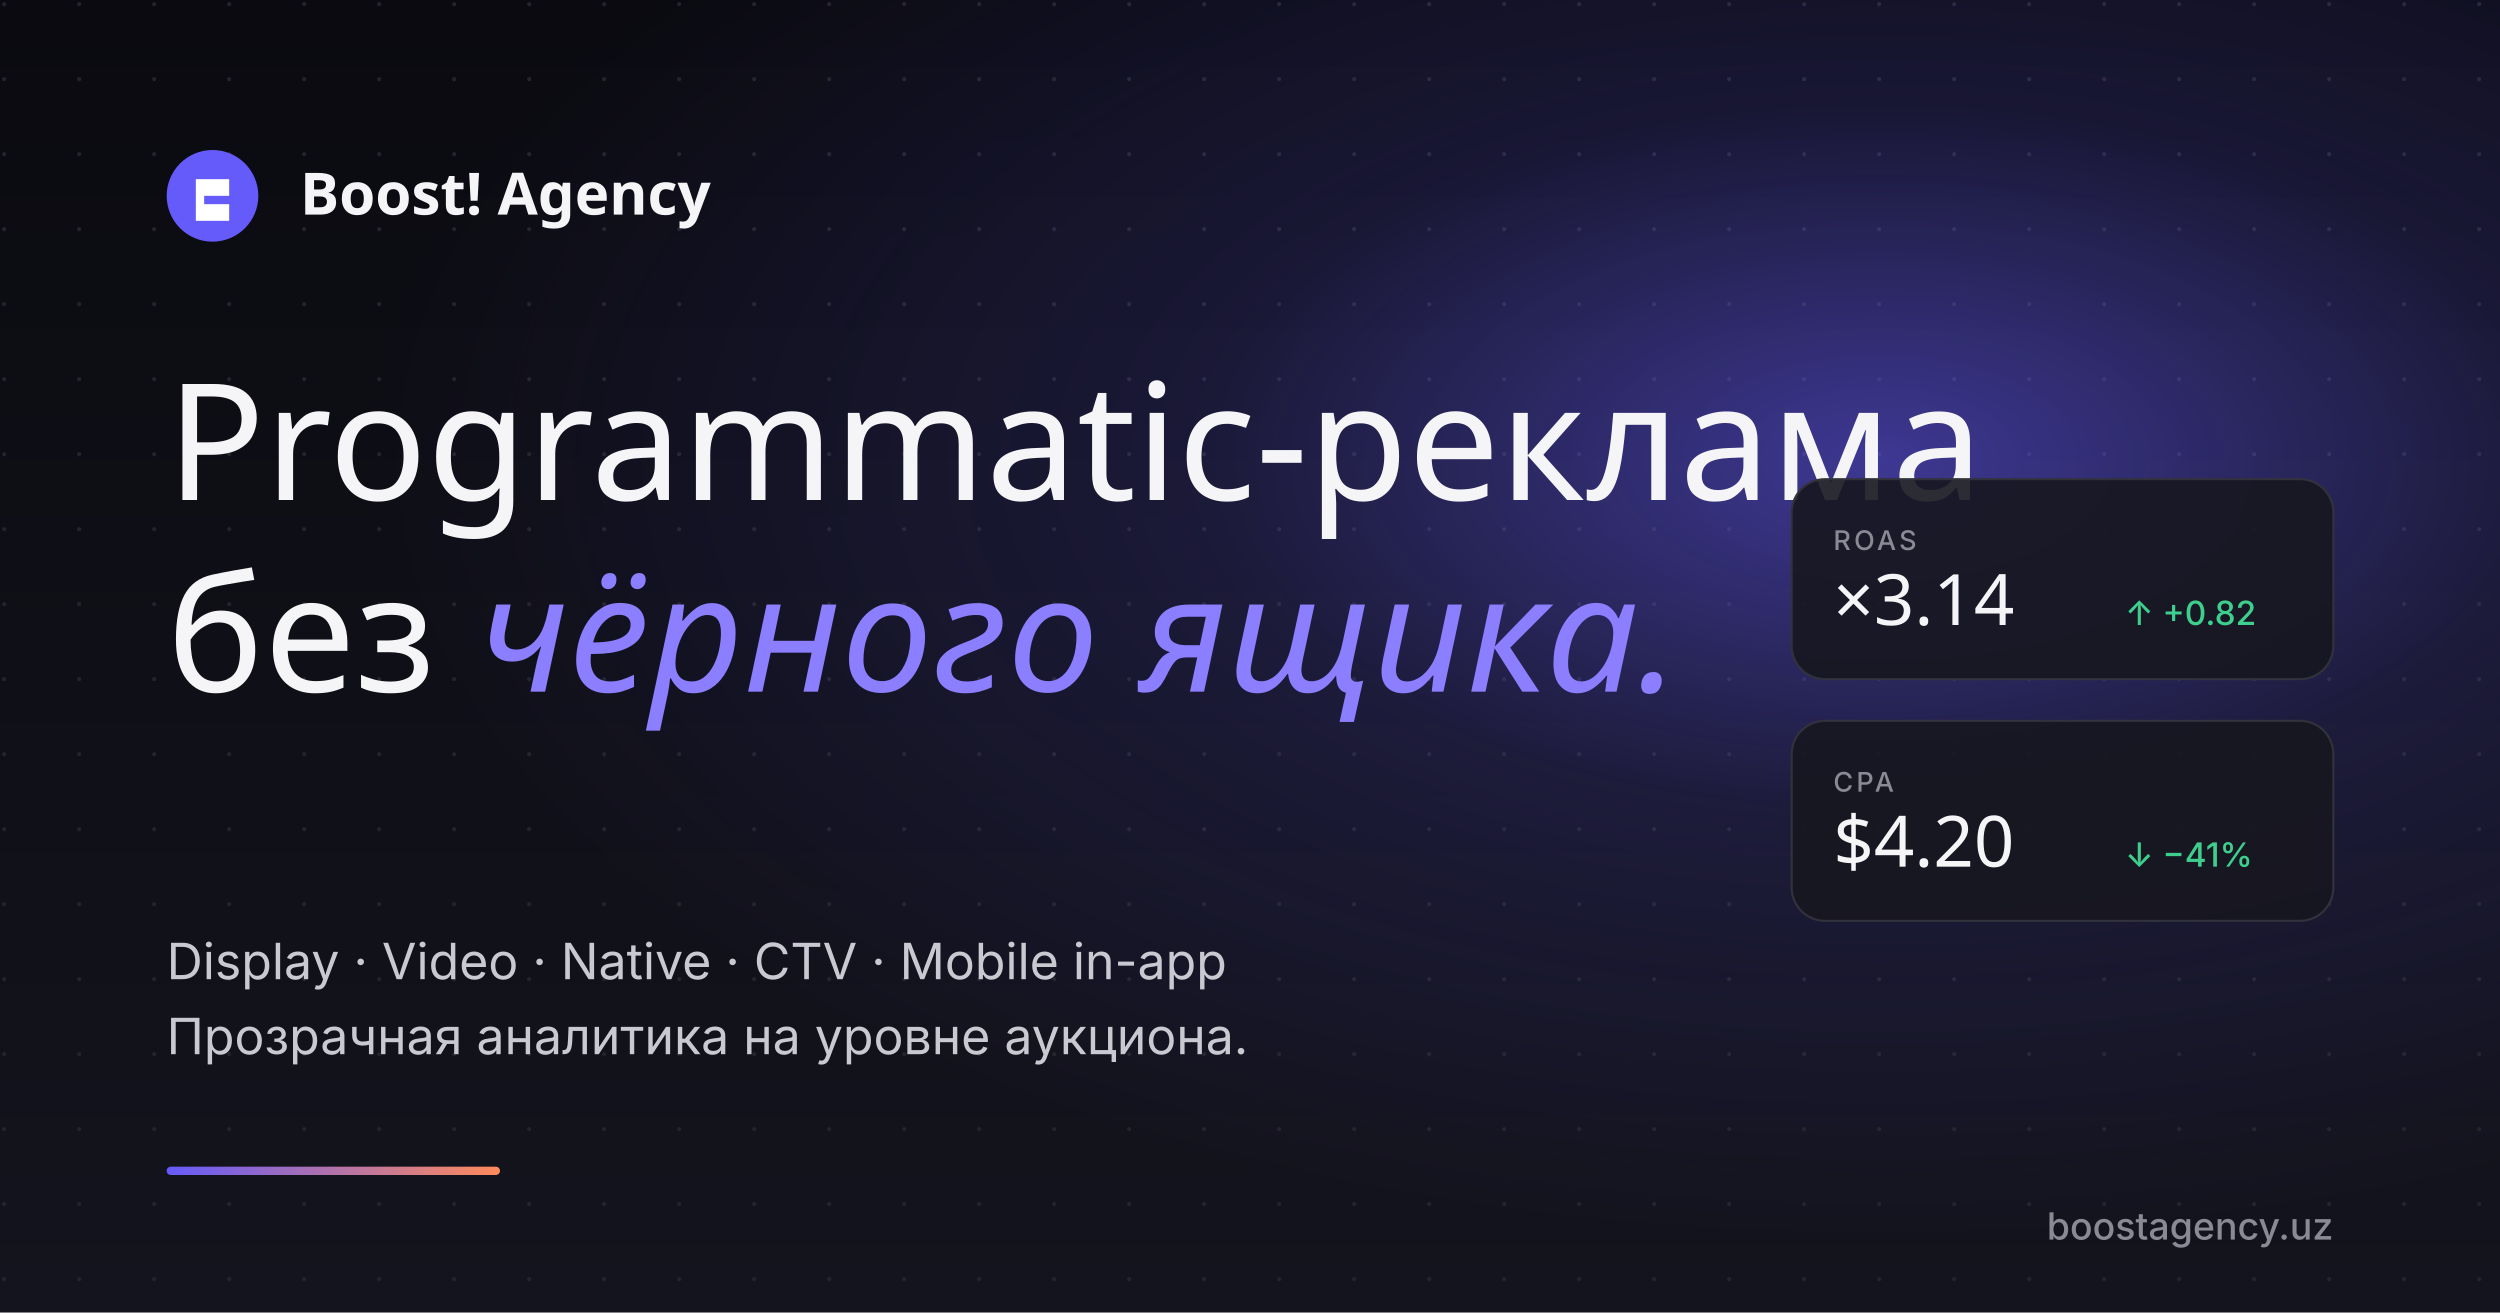
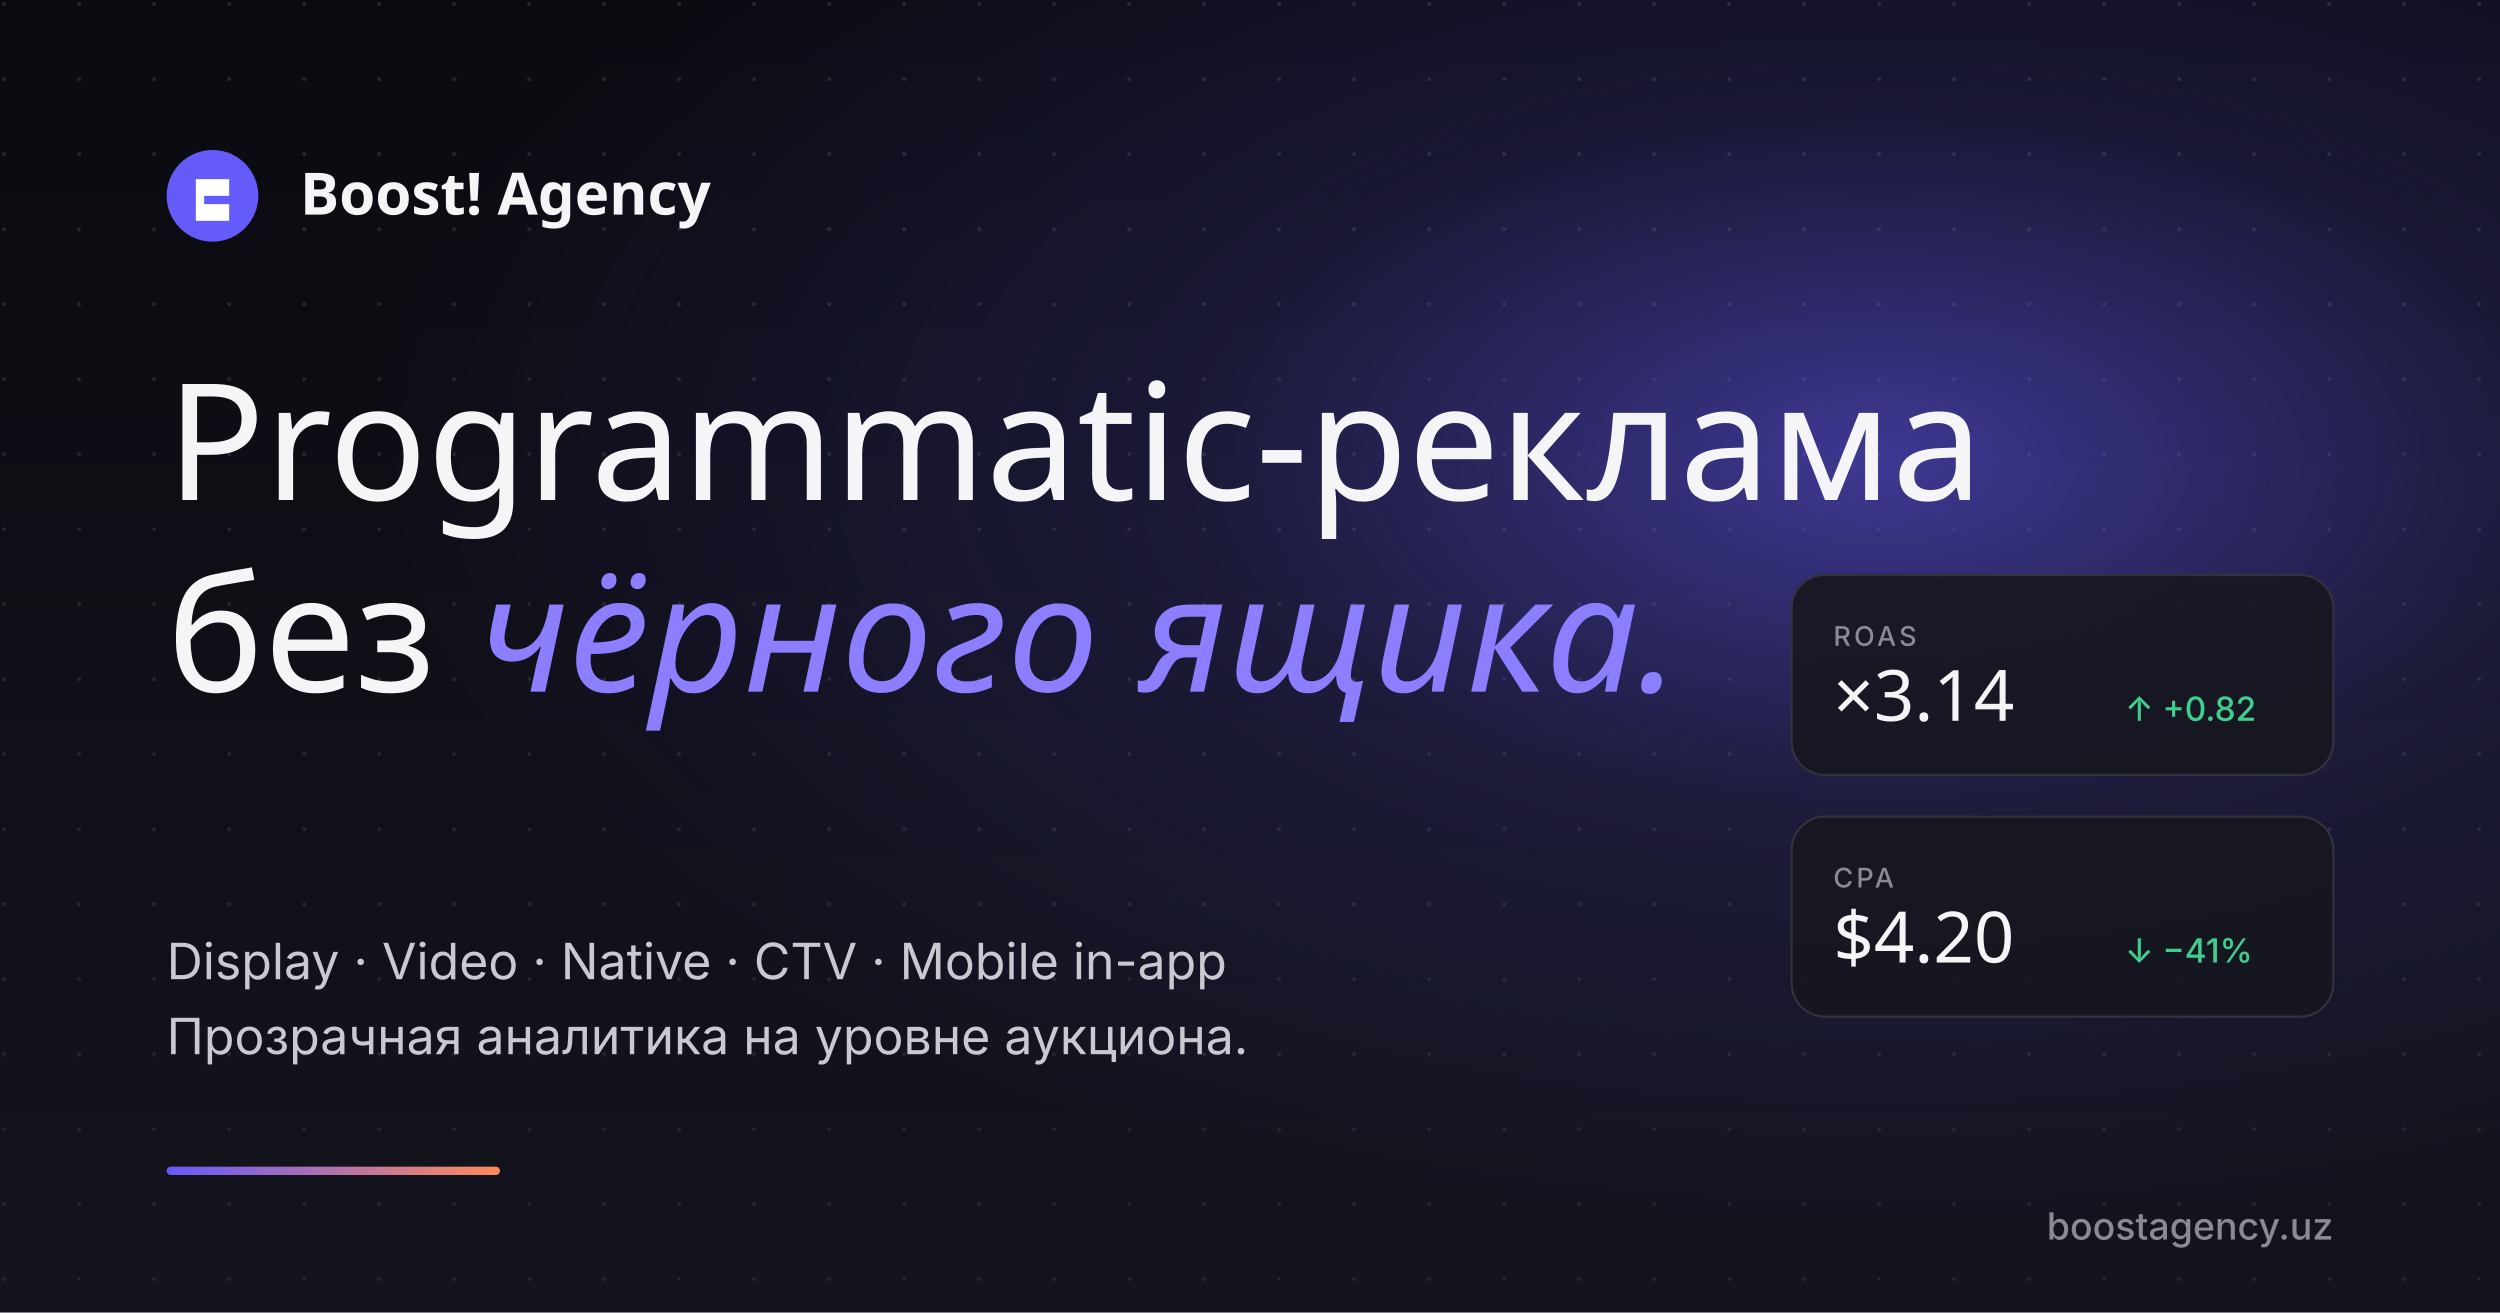
<svg xmlns="http://www.w3.org/2000/svg" viewBox="0 0 1200 630" width="1200" height="630">
  <defs>
    <radialGradient id="glow" cx="75%" cy="35%" r="60%">
      <stop offset="0%" stop-color="#655BFA" stop-opacity="0.55" />
      <stop offset="45%" stop-color="#655BFA" stop-opacity="0.15" />
      <stop offset="100%" stop-color="#655BFA" stop-opacity="0" />
    </radialGradient>
    <linearGradient id="bg" x1="0" y1="0" x2="0" y2="1">
      <stop offset="0%" stop-color="#0a0a10" />
      <stop offset="100%" stop-color="#14141e" />
    </linearGradient>
    <pattern id="dots" width="36" height="36" patternUnits="userSpaceOnUse">
      <circle cx="2" cy="2" r="1" fill="#24242c" />
    </pattern>
    <linearGradient id="accentLine" x1="0" y1="0" x2="1" y2="0">
      <stop offset="0%" stop-color="#655BFA" />
      <stop offset="100%" stop-color="#ff8a5b" />
    </linearGradient>
  </defs>
  <rect width="1200" height="630" fill="url(#bg)" />
  <rect width="1200" height="630" fill="url(#dots)" />
  <rect width="1200" height="630" fill="url(#glow)" />
  <g transform="translate(80, 72)">
    <circle cx="22" cy="22" r="22" fill="#655BFA" />
    <path d="M14 14 L30 14 L30 22 L18 22 L18 26 L30 26 L30 34 L14 34 Z" fill="#fff" />
    <text x="64" y="31" font-family="'Space Grotesk', sans-serif" font-weight="600" font-size="28" fill="#f5f5f7">Boost! Agency</text>
  </g>
  <g transform="translate(80, 240)">
    <text font-family="'Space Grotesk', sans-serif" font-weight="500" font-size="78" fill="#f5f5f7">
      <tspan x="0" y="0">Programmatic-реклама</tspan>
      <tspan x="0" y="92">без <tspan fill="#8b7fff" font-style="italic">чёрного ящика.</tspan>
      </tspan>
    </text>
  </g>
  <g transform="translate(80, 470)">
    <text font-family="Inter, sans-serif" font-weight="400" font-size="24" fill="#c9c9d1">
      <tspan x="0" y="0">Display · Video · Native · CTV · Mobile in-app</tspan>
      <tspan x="0" y="36">Прозрачная аналитика на уровне аукциона.</tspan>
    </text>
  </g>
  <rect x="80" y="560" width="160" height="4" rx="2" fill="url(#accentLine)" />
-   <g transform="translate(860, 230)">
+   <g transform="translate(860, 276)">
    <rect width="260" height="96" rx="16" fill="rgba(23,23,32,0.9)" stroke="#32323c" />
    <text x="20" y="34" font-family="Inter, sans-serif" font-size="13" fill="#8a8a95" letter-spacing="1.5" font-weight="500">ROAS</text>
    <text x="20" y="70" font-family="'Space Grotesk', sans-serif" font-weight="500" font-size="34" fill="#f5f5f7">×3.14</text>
    <text x="160" y="70" font-family="Inter, sans-serif" font-size="16" fill="#3ecf8e" font-weight="500">↑ +0.82</text>
  </g>
-   <g transform="translate(860, 346)">
+   <g transform="translate(860, 392)">
    <rect width="260" height="96" rx="16" fill="rgba(23,23,32,0.9)" stroke="#32323c" />
    <text x="20" y="34" font-family="Inter, sans-serif" font-size="13" fill="#8a8a95" letter-spacing="1.5" font-weight="500">CPA</text>
    <text x="20" y="70" font-family="'Space Grotesk', sans-serif" font-weight="500" font-size="34" fill="#f5f5f7">$4.20</text>
    <text x="160" y="70" font-family="Inter, sans-serif" font-size="16" fill="#3ecf8e" font-weight="500">↓ −41%</text>
  </g>
  <text x="1120" y="595" text-anchor="end" font-family="Inter, sans-serif" font-size="18" fill="#8a8a95" font-weight="500">boostagency.uz</text>
</svg>
